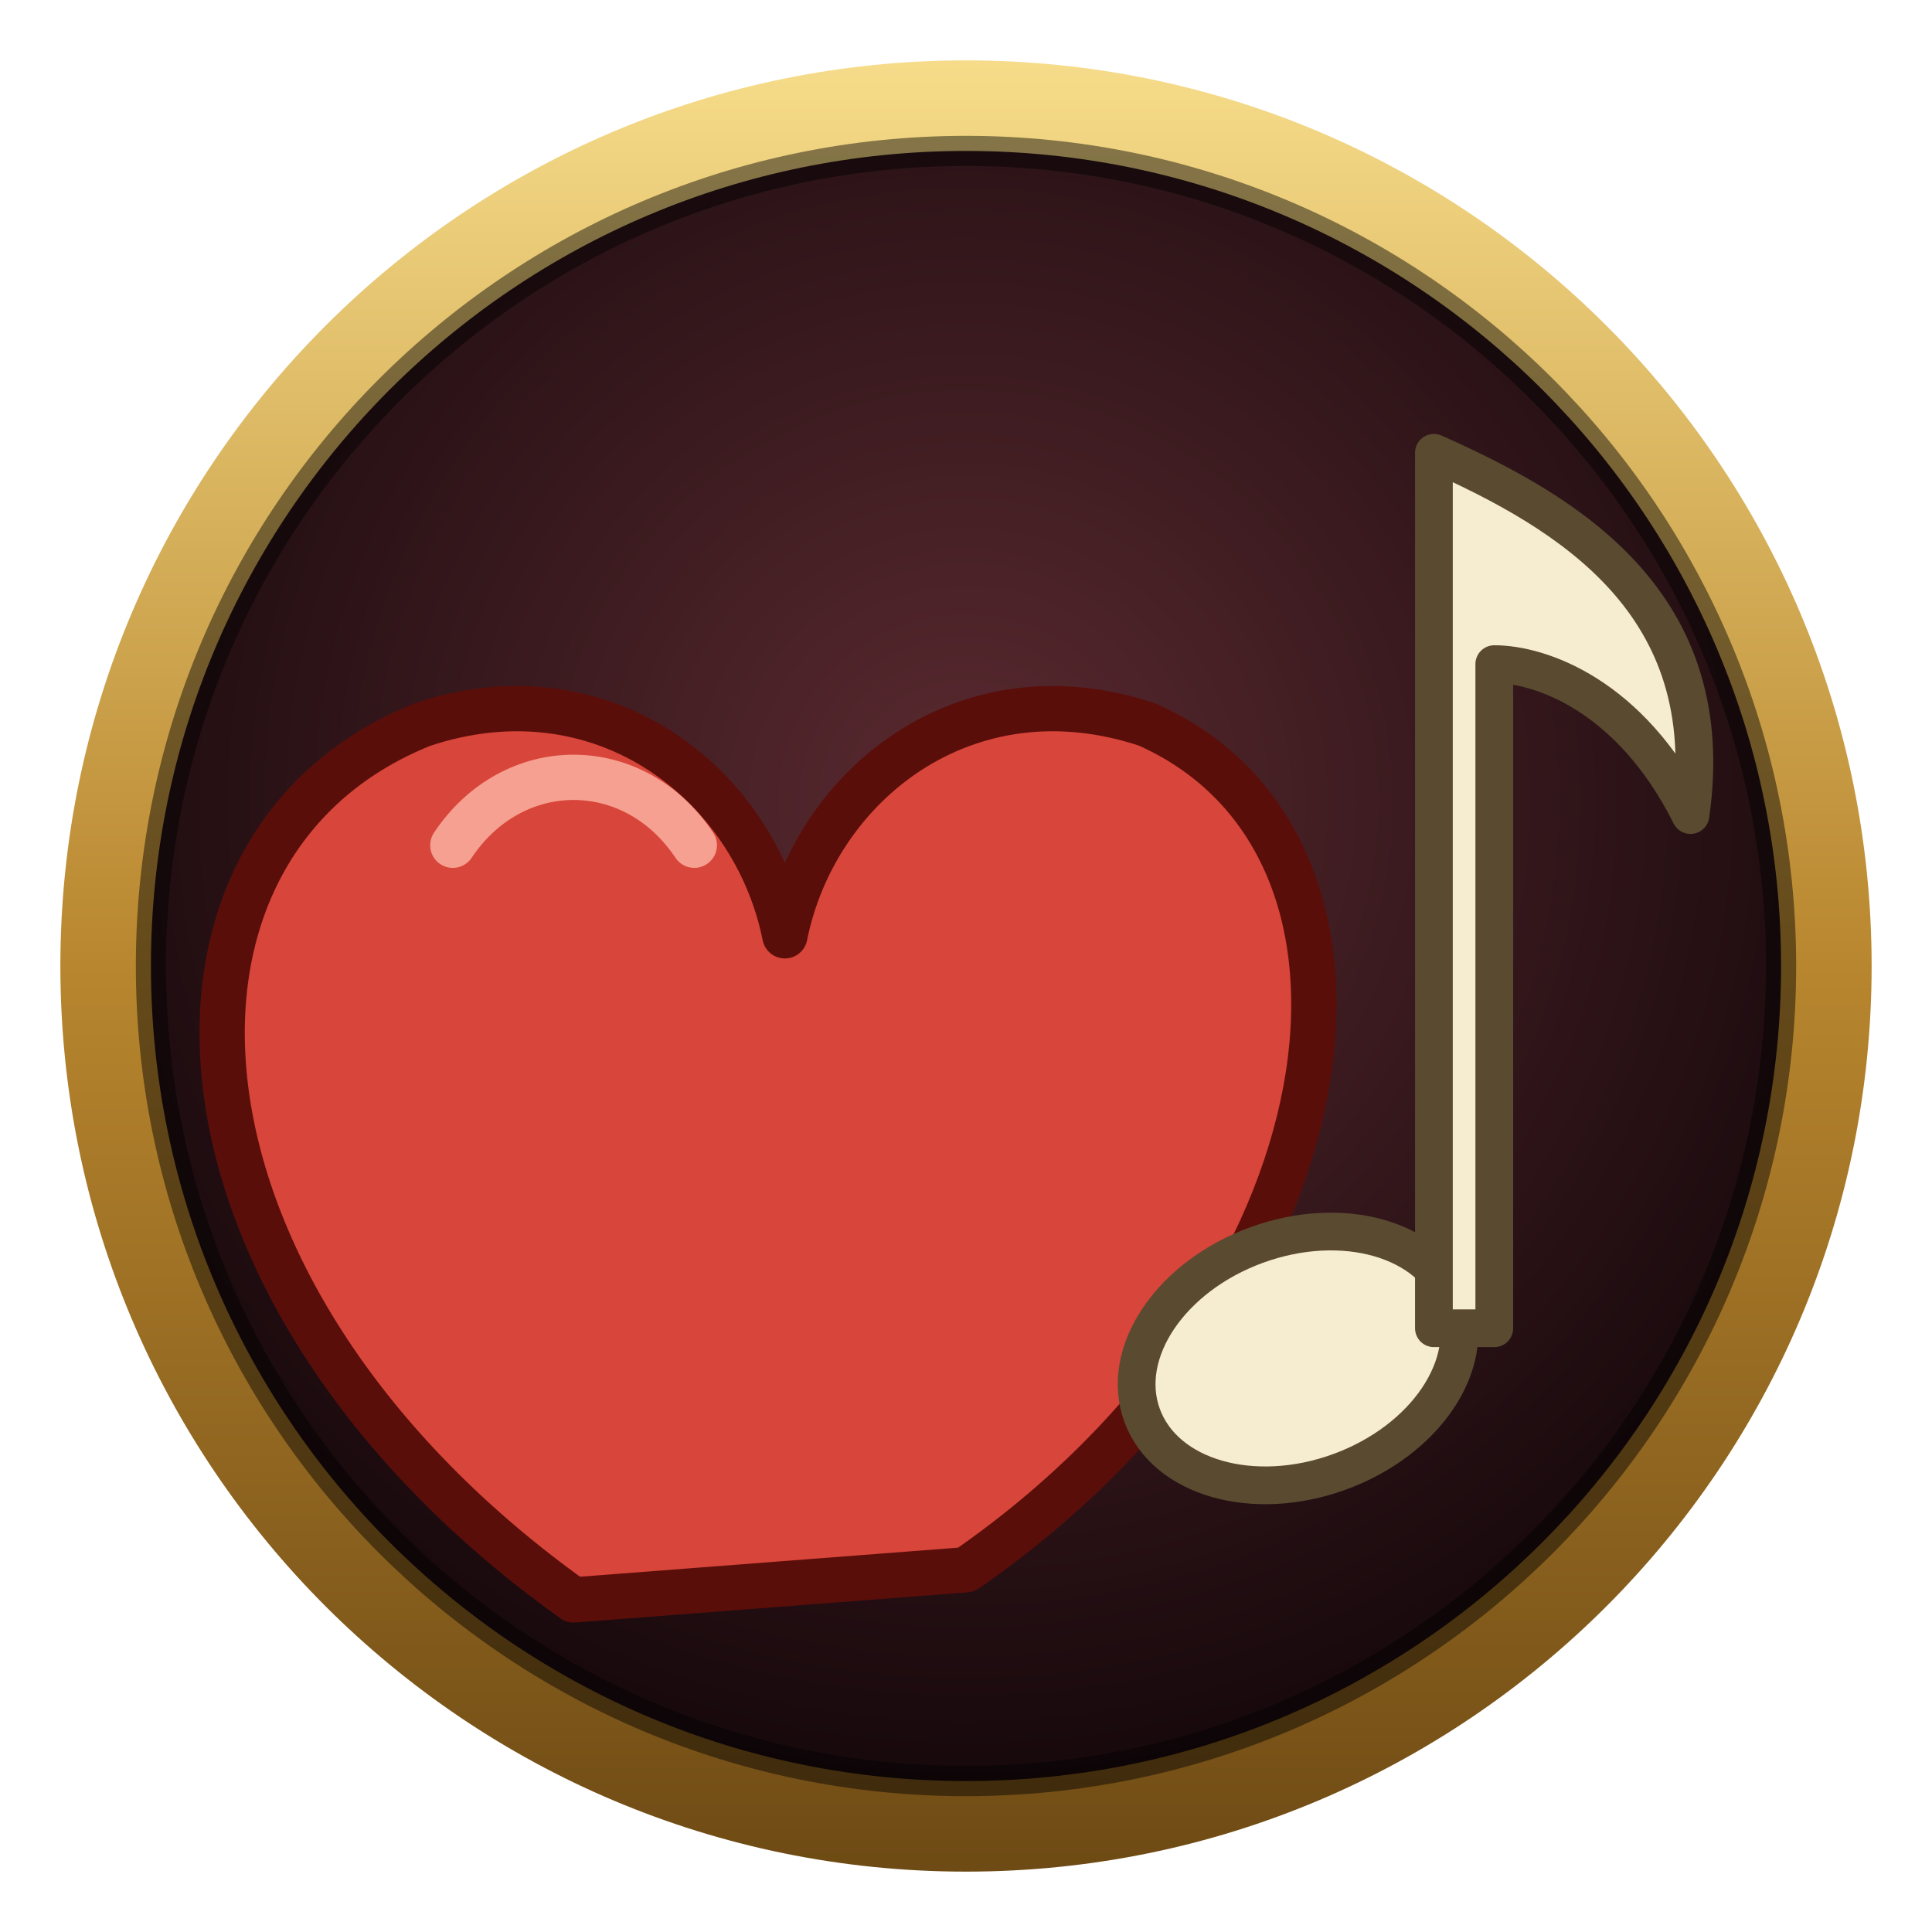
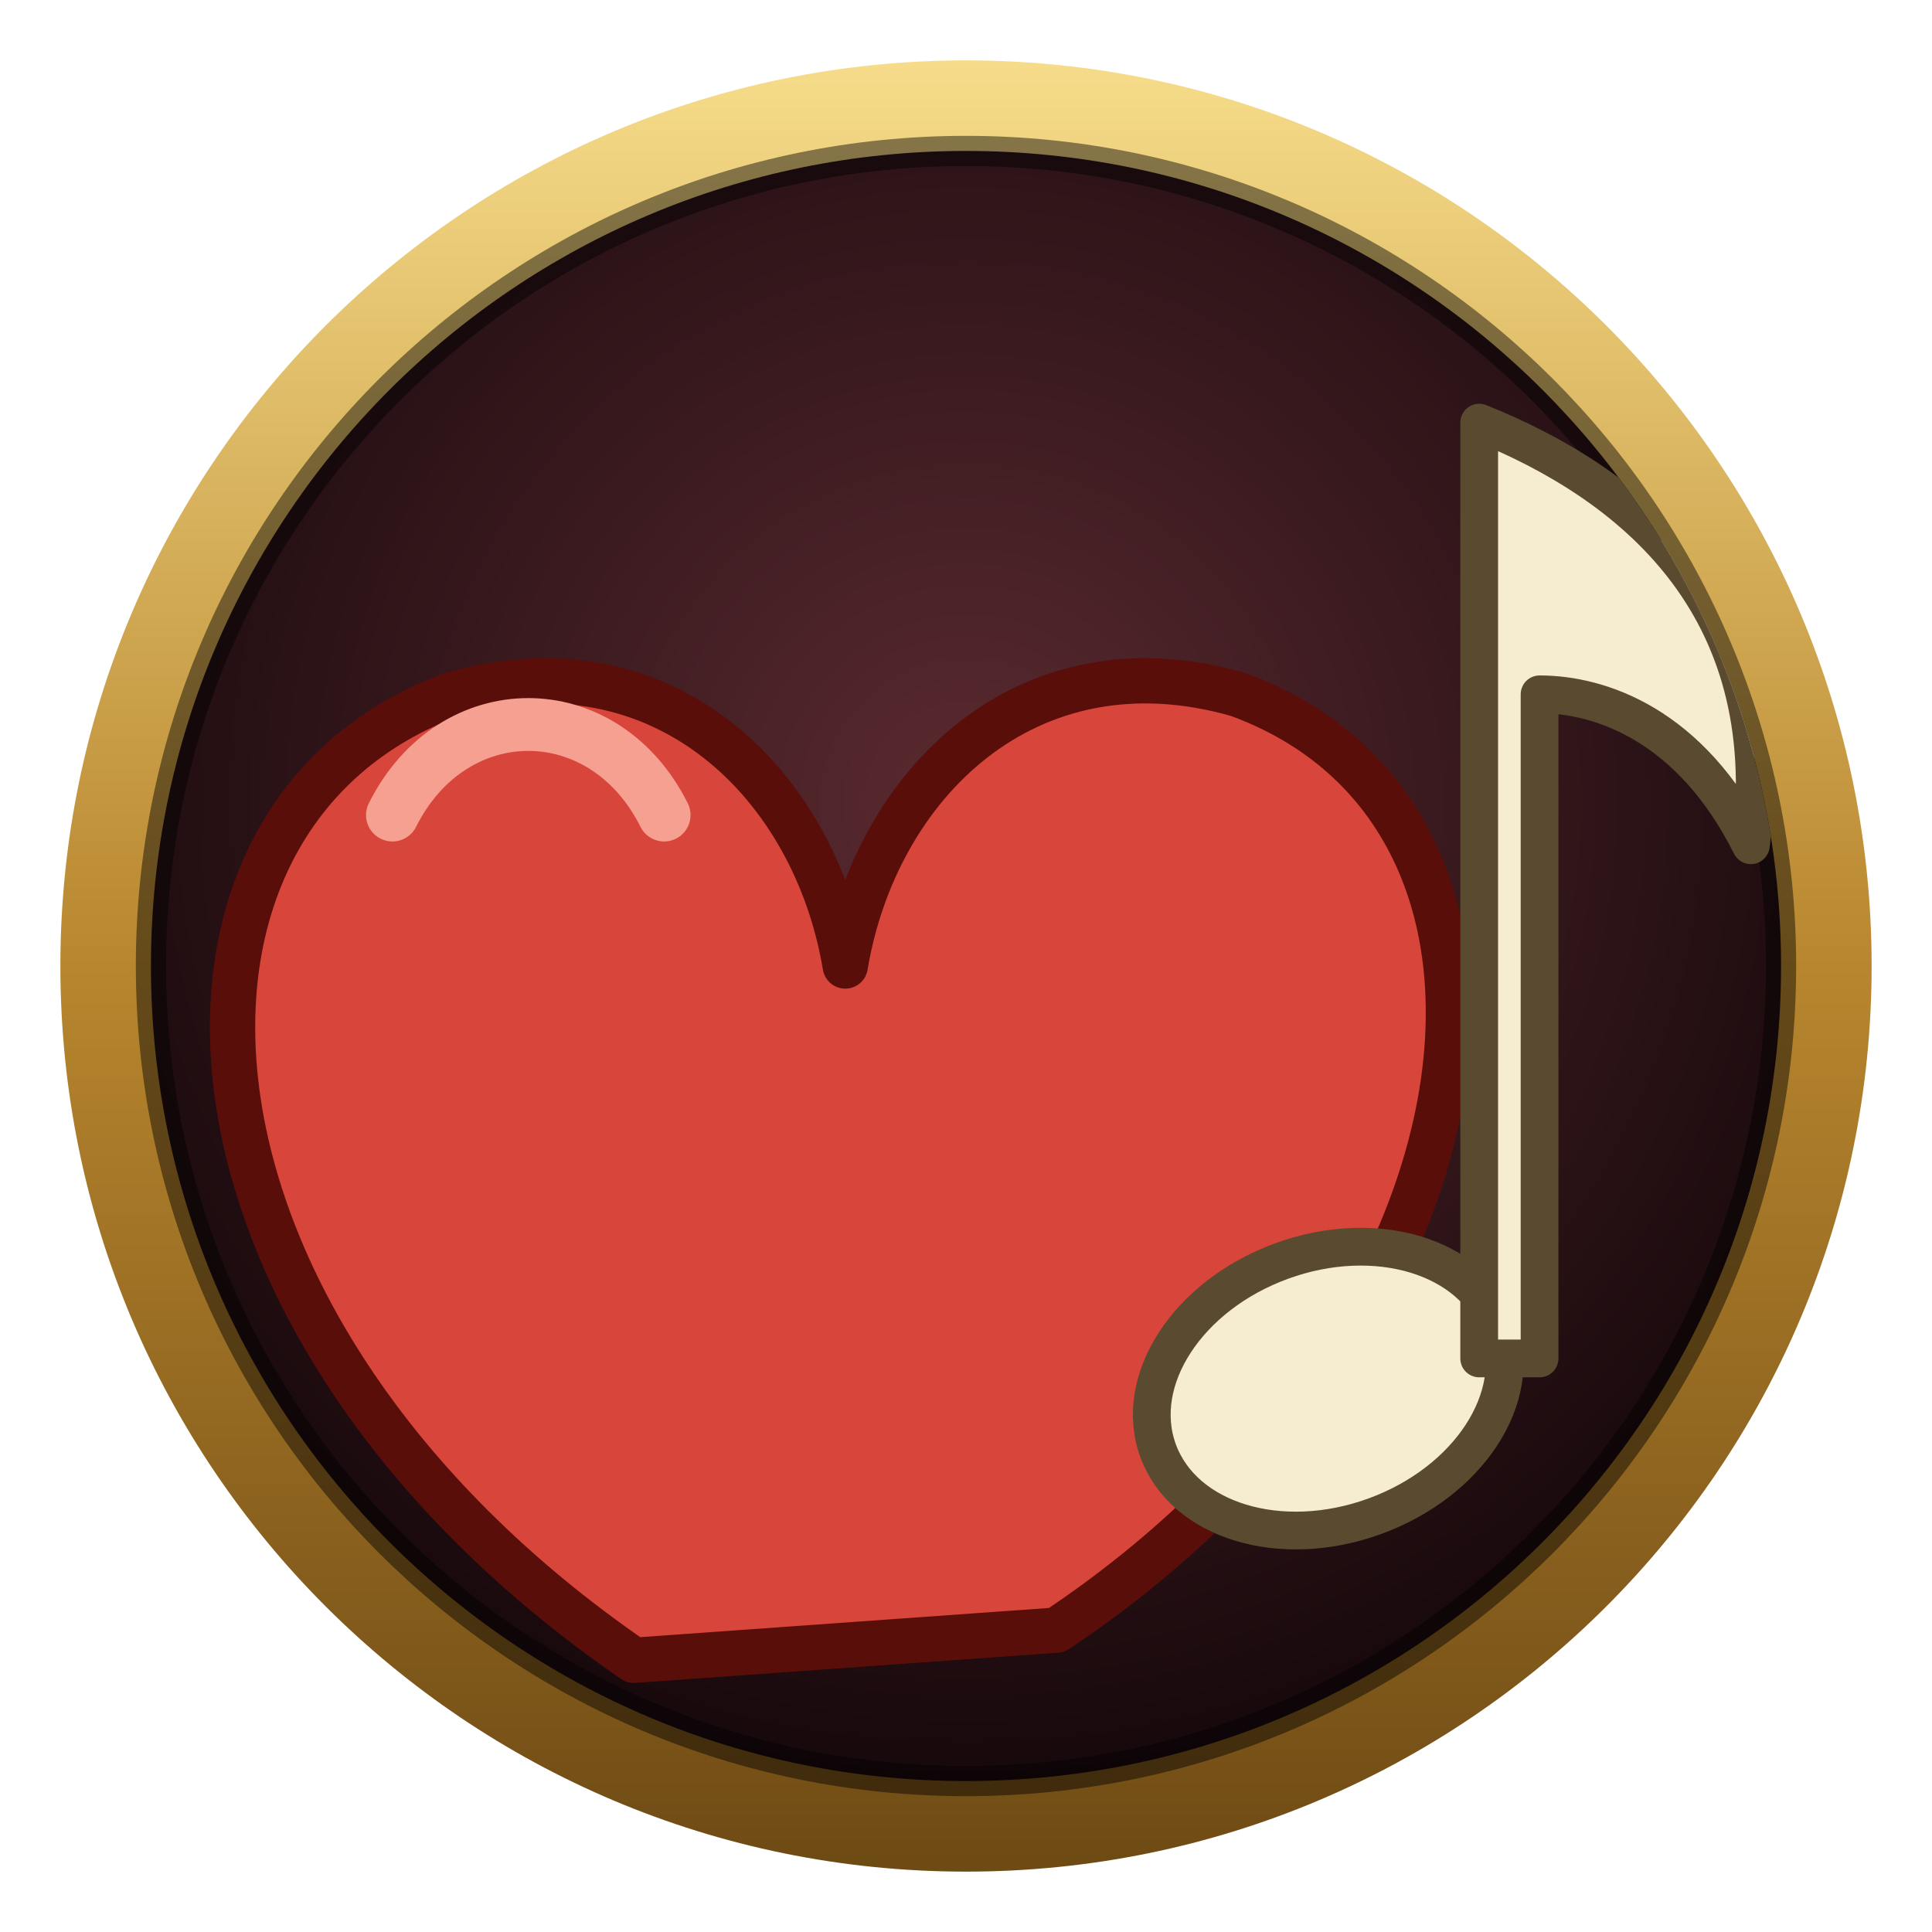
<svg xmlns="http://www.w3.org/2000/svg" width="128" height="128" viewBox="0 0 128 128">
  <defs>
    <radialGradient id="bg" cx="50%" cy="40%" r="62%">
      <stop offset="0" stop-color="#5a2a30" />
      <stop offset="1" stop-color="#14070a" />
    </radialGradient>
    <linearGradient id="rim" x1="0" y1="0" x2="0" y2="1">
      <stop offset="0" stop-color="#f6dc8a" />
      <stop offset="0.5" stop-color="#b8862e" />
      <stop offset="1" stop-color="#6e4a14" />
    </linearGradient>
    <clipPath id="cut">
      <circle cx="64" cy="64" r="54" />
    </clipPath>
  </defs>
  <circle cx="64" cy="64" r="60" fill="url(#rim)" />
  <circle cx="64" cy="64" r="54" fill="url(#bg)" />
  <circle cx="64" cy="64" r="54" fill="none" stroke="#000" stroke-opacity="0.45" stroke-width="2" />
  <g clip-path="url(#cut)">
-     <path d="M44 106 C16 86 14 56 34 48 C46 44 56 52 58 62 C60 52 70 44 82 48 C100 56 96 86 70 104 Z" transform="translate(-6 0)" fill="#d8453a" stroke="#5a0e0a" stroke-width="3" stroke-linejoin="round" />
-     <path d="M30 56 C34 50 42 50 46 56" fill="none" stroke="#f5a090" stroke-width="3" stroke-linecap="round" />
+     <path d="M46 108 C14 86 12 52 34 44 C48 40 58 50 60 62 C62 50 72 40 86 44 C108 52 104 86 74 106 Z" transform="translate(-4 2)" fill="#d8453a" stroke="#5a0e0a" stroke-width="3" stroke-linejoin="round" />
+     <path d="M26 54 C30 46 40 46 44 54" fill="none" stroke="#f5a090" stroke-width="3.5" stroke-linecap="round" />
    <g fill="#f6ecd0" stroke="#5a4a30" stroke-width="2.5" stroke-linejoin="round">
-       <ellipse cx="86" cy="90" rx="11" ry="8" transform="rotate(-20 86 90)" />
-       <path d="M95 88 V30 C104 34 114 40 112 54 C108 46 102 44 99 44 V88 Z" />
+       <ellipse cx="88" cy="92" rx="12" ry="9" transform="rotate(-20 88 92)" />
+       <path d="M98 90 V28 C108 32 118 40 116 56 C112 48 106 46 102 46 V90 Z" />
    </g>
  </g>
</svg>
